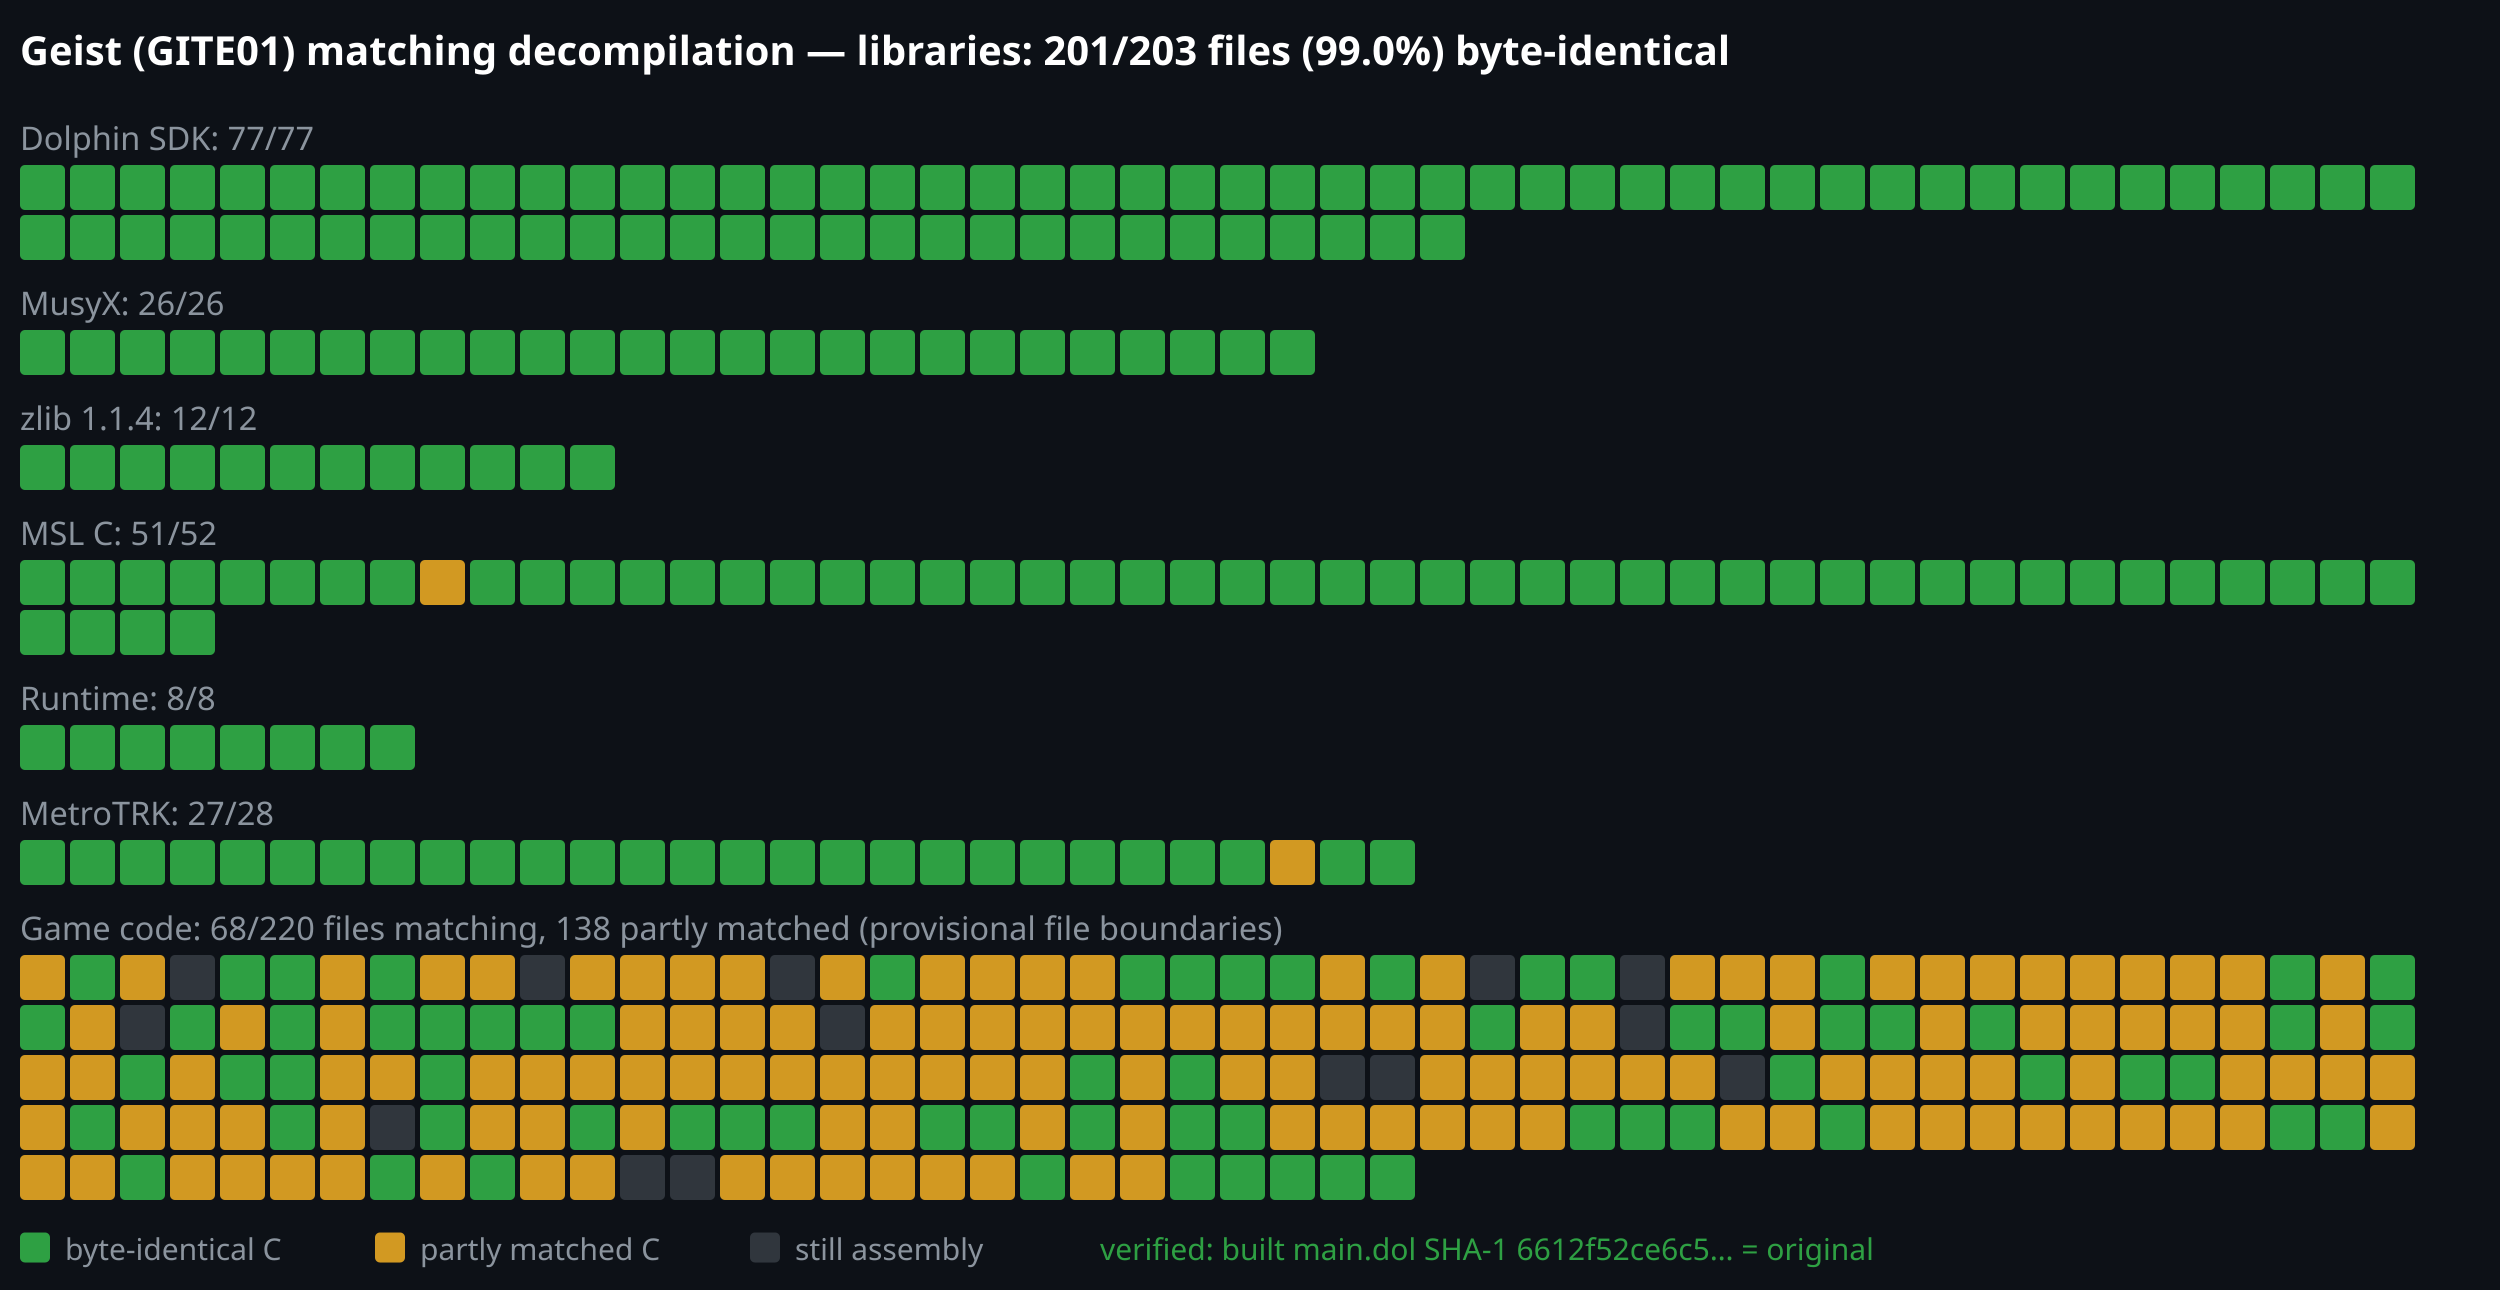
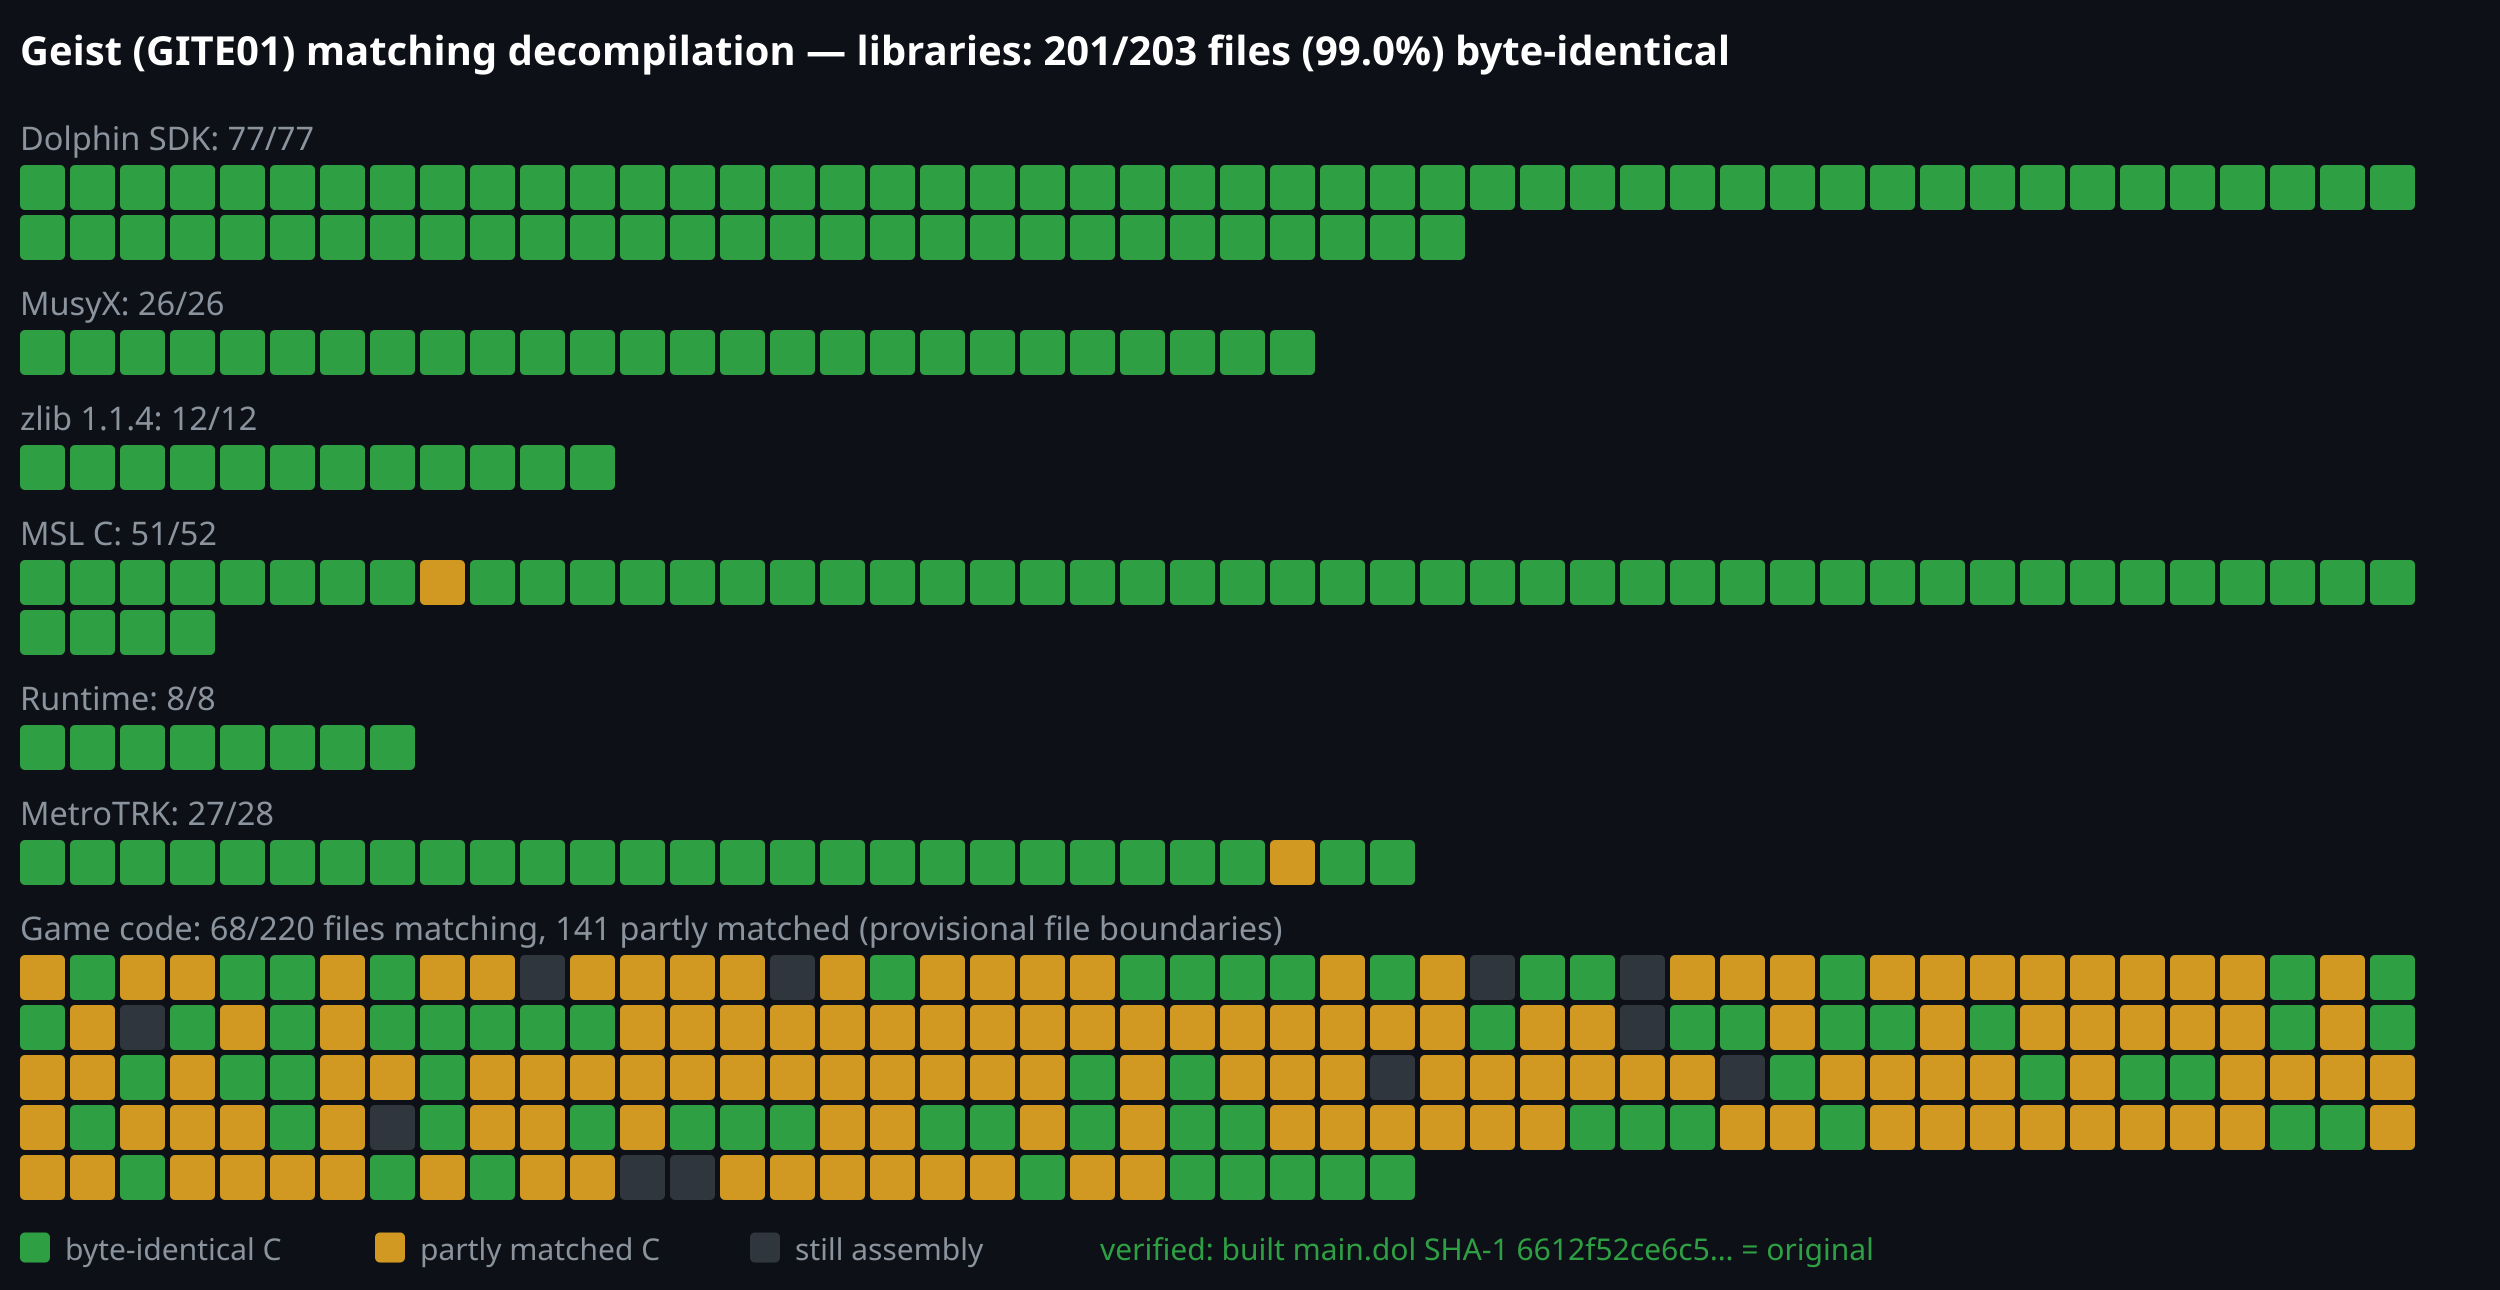
<svg xmlns="http://www.w3.org/2000/svg" viewBox="0 0 1000 516" width="1000" height="516">
  <rect width="1000" height="516" fill="#0d1117" />
  <text x="8" y="26" font-family="sans-serif" font-size="16" font-weight="bold" fill="#ffffff">Geist (GITE01) matching decompilation — libraries: 201/203 files (99.0%) byte-identical</text>
  <text x="8" y="60" font-family="sans-serif" font-size="13" font-weight="normal" fill="#8b949e">Dolphin SDK: 77/77</text>
  <rect x="8" y="66" width="18" height="18" rx="2" fill="#2ea043" />
  <rect x="28" y="66" width="18" height="18" rx="2" fill="#2ea043" />
  <rect x="48" y="66" width="18" height="18" rx="2" fill="#2ea043" />
  <rect x="68" y="66" width="18" height="18" rx="2" fill="#2ea043" />
  <rect x="88" y="66" width="18" height="18" rx="2" fill="#2ea043" />
  <rect x="108" y="66" width="18" height="18" rx="2" fill="#2ea043" />
  <rect x="128" y="66" width="18" height="18" rx="2" fill="#2ea043" />
  <rect x="148" y="66" width="18" height="18" rx="2" fill="#2ea043" />
  <rect x="168" y="66" width="18" height="18" rx="2" fill="#2ea043" />
  <rect x="188" y="66" width="18" height="18" rx="2" fill="#2ea043" />
  <rect x="208" y="66" width="18" height="18" rx="2" fill="#2ea043" />
  <rect x="228" y="66" width="18" height="18" rx="2" fill="#2ea043" />
  <rect x="248" y="66" width="18" height="18" rx="2" fill="#2ea043" />
  <rect x="268" y="66" width="18" height="18" rx="2" fill="#2ea043" />
  <rect x="288" y="66" width="18" height="18" rx="2" fill="#2ea043" />
  <rect x="308" y="66" width="18" height="18" rx="2" fill="#2ea043" />
  <rect x="328" y="66" width="18" height="18" rx="2" fill="#2ea043" />
  <rect x="348" y="66" width="18" height="18" rx="2" fill="#2ea043" />
  <rect x="368" y="66" width="18" height="18" rx="2" fill="#2ea043" />
  <rect x="388" y="66" width="18" height="18" rx="2" fill="#2ea043" />
  <rect x="408" y="66" width="18" height="18" rx="2" fill="#2ea043" />
  <rect x="428" y="66" width="18" height="18" rx="2" fill="#2ea043" />
  <rect x="448" y="66" width="18" height="18" rx="2" fill="#2ea043" />
  <rect x="468" y="66" width="18" height="18" rx="2" fill="#2ea043" />
  <rect x="488" y="66" width="18" height="18" rx="2" fill="#2ea043" />
  <rect x="508" y="66" width="18" height="18" rx="2" fill="#2ea043" />
  <rect x="528" y="66" width="18" height="18" rx="2" fill="#2ea043" />
  <rect x="548" y="66" width="18" height="18" rx="2" fill="#2ea043" />
  <rect x="568" y="66" width="18" height="18" rx="2" fill="#2ea043" />
  <rect x="588" y="66" width="18" height="18" rx="2" fill="#2ea043" />
  <rect x="608" y="66" width="18" height="18" rx="2" fill="#2ea043" />
  <rect x="628" y="66" width="18" height="18" rx="2" fill="#2ea043" />
  <rect x="648" y="66" width="18" height="18" rx="2" fill="#2ea043" />
  <rect x="668" y="66" width="18" height="18" rx="2" fill="#2ea043" />
  <rect x="688" y="66" width="18" height="18" rx="2" fill="#2ea043" />
  <rect x="708" y="66" width="18" height="18" rx="2" fill="#2ea043" />
  <rect x="728" y="66" width="18" height="18" rx="2" fill="#2ea043" />
  <rect x="748" y="66" width="18" height="18" rx="2" fill="#2ea043" />
  <rect x="768" y="66" width="18" height="18" rx="2" fill="#2ea043" />
  <rect x="788" y="66" width="18" height="18" rx="2" fill="#2ea043" />
  <rect x="808" y="66" width="18" height="18" rx="2" fill="#2ea043" />
  <rect x="828" y="66" width="18" height="18" rx="2" fill="#2ea043" />
  <rect x="848" y="66" width="18" height="18" rx="2" fill="#2ea043" />
  <rect x="868" y="66" width="18" height="18" rx="2" fill="#2ea043" />
  <rect x="888" y="66" width="18" height="18" rx="2" fill="#2ea043" />
  <rect x="908" y="66" width="18" height="18" rx="2" fill="#2ea043" />
  <rect x="928" y="66" width="18" height="18" rx="2" fill="#2ea043" />
  <rect x="948" y="66" width="18" height="18" rx="2" fill="#2ea043" />
  <rect x="8" y="86" width="18" height="18" rx="2" fill="#2ea043" />
  <rect x="28" y="86" width="18" height="18" rx="2" fill="#2ea043" />
  <rect x="48" y="86" width="18" height="18" rx="2" fill="#2ea043" />
  <rect x="68" y="86" width="18" height="18" rx="2" fill="#2ea043" />
  <rect x="88" y="86" width="18" height="18" rx="2" fill="#2ea043" />
  <rect x="108" y="86" width="18" height="18" rx="2" fill="#2ea043" />
  <rect x="128" y="86" width="18" height="18" rx="2" fill="#2ea043" />
  <rect x="148" y="86" width="18" height="18" rx="2" fill="#2ea043" />
  <rect x="168" y="86" width="18" height="18" rx="2" fill="#2ea043" />
  <rect x="188" y="86" width="18" height="18" rx="2" fill="#2ea043" />
  <rect x="208" y="86" width="18" height="18" rx="2" fill="#2ea043" />
  <rect x="228" y="86" width="18" height="18" rx="2" fill="#2ea043" />
  <rect x="248" y="86" width="18" height="18" rx="2" fill="#2ea043" />
  <rect x="268" y="86" width="18" height="18" rx="2" fill="#2ea043" />
  <rect x="288" y="86" width="18" height="18" rx="2" fill="#2ea043" />
  <rect x="308" y="86" width="18" height="18" rx="2" fill="#2ea043" />
  <rect x="328" y="86" width="18" height="18" rx="2" fill="#2ea043" />
  <rect x="348" y="86" width="18" height="18" rx="2" fill="#2ea043" />
  <rect x="368" y="86" width="18" height="18" rx="2" fill="#2ea043" />
  <rect x="388" y="86" width="18" height="18" rx="2" fill="#2ea043" />
  <rect x="408" y="86" width="18" height="18" rx="2" fill="#2ea043" />
  <rect x="428" y="86" width="18" height="18" rx="2" fill="#2ea043" />
  <rect x="448" y="86" width="18" height="18" rx="2" fill="#2ea043" />
  <rect x="468" y="86" width="18" height="18" rx="2" fill="#2ea043" />
  <rect x="488" y="86" width="18" height="18" rx="2" fill="#2ea043" />
  <rect x="508" y="86" width="18" height="18" rx="2" fill="#2ea043" />
  <rect x="528" y="86" width="18" height="18" rx="2" fill="#2ea043" />
  <rect x="548" y="86" width="18" height="18" rx="2" fill="#2ea043" />
  <rect x="568" y="86" width="18" height="18" rx="2" fill="#2ea043" />
  <text x="8" y="126" font-family="sans-serif" font-size="13" font-weight="normal" fill="#8b949e">MusyX: 26/26</text>
  <rect x="8" y="132" width="18" height="18" rx="2" fill="#2ea043" />
  <rect x="28" y="132" width="18" height="18" rx="2" fill="#2ea043" />
  <rect x="48" y="132" width="18" height="18" rx="2" fill="#2ea043" />
  <rect x="68" y="132" width="18" height="18" rx="2" fill="#2ea043" />
  <rect x="88" y="132" width="18" height="18" rx="2" fill="#2ea043" />
  <rect x="108" y="132" width="18" height="18" rx="2" fill="#2ea043" />
  <rect x="128" y="132" width="18" height="18" rx="2" fill="#2ea043" />
  <rect x="148" y="132" width="18" height="18" rx="2" fill="#2ea043" />
  <rect x="168" y="132" width="18" height="18" rx="2" fill="#2ea043" />
  <rect x="188" y="132" width="18" height="18" rx="2" fill="#2ea043" />
  <rect x="208" y="132" width="18" height="18" rx="2" fill="#2ea043" />
  <rect x="228" y="132" width="18" height="18" rx="2" fill="#2ea043" />
  <rect x="248" y="132" width="18" height="18" rx="2" fill="#2ea043" />
  <rect x="268" y="132" width="18" height="18" rx="2" fill="#2ea043" />
  <rect x="288" y="132" width="18" height="18" rx="2" fill="#2ea043" />
  <rect x="308" y="132" width="18" height="18" rx="2" fill="#2ea043" />
  <rect x="328" y="132" width="18" height="18" rx="2" fill="#2ea043" />
  <rect x="348" y="132" width="18" height="18" rx="2" fill="#2ea043" />
  <rect x="368" y="132" width="18" height="18" rx="2" fill="#2ea043" />
  <rect x="388" y="132" width="18" height="18" rx="2" fill="#2ea043" />
  <rect x="408" y="132" width="18" height="18" rx="2" fill="#2ea043" />
  <rect x="428" y="132" width="18" height="18" rx="2" fill="#2ea043" />
  <rect x="448" y="132" width="18" height="18" rx="2" fill="#2ea043" />
  <rect x="468" y="132" width="18" height="18" rx="2" fill="#2ea043" />
  <rect x="488" y="132" width="18" height="18" rx="2" fill="#2ea043" />
  <rect x="508" y="132" width="18" height="18" rx="2" fill="#2ea043" />
  <text x="8" y="172" font-family="sans-serif" font-size="13" font-weight="normal" fill="#8b949e">zlib 1.1.4: 12/12</text>
  <rect x="8" y="178" width="18" height="18" rx="2" fill="#2ea043" />
  <rect x="28" y="178" width="18" height="18" rx="2" fill="#2ea043" />
  <rect x="48" y="178" width="18" height="18" rx="2" fill="#2ea043" />
  <rect x="68" y="178" width="18" height="18" rx="2" fill="#2ea043" />
  <rect x="88" y="178" width="18" height="18" rx="2" fill="#2ea043" />
  <rect x="108" y="178" width="18" height="18" rx="2" fill="#2ea043" />
  <rect x="128" y="178" width="18" height="18" rx="2" fill="#2ea043" />
  <rect x="148" y="178" width="18" height="18" rx="2" fill="#2ea043" />
  <rect x="168" y="178" width="18" height="18" rx="2" fill="#2ea043" />
  <rect x="188" y="178" width="18" height="18" rx="2" fill="#2ea043" />
  <rect x="208" y="178" width="18" height="18" rx="2" fill="#2ea043" />
  <rect x="228" y="178" width="18" height="18" rx="2" fill="#2ea043" />
  <text x="8" y="218" font-family="sans-serif" font-size="13" font-weight="normal" fill="#8b949e">MSL C: 51/52</text>
  <rect x="8" y="224" width="18" height="18" rx="2" fill="#2ea043" />
  <rect x="28" y="224" width="18" height="18" rx="2" fill="#2ea043" />
  <rect x="48" y="224" width="18" height="18" rx="2" fill="#2ea043" />
  <rect x="68" y="224" width="18" height="18" rx="2" fill="#2ea043" />
  <rect x="88" y="224" width="18" height="18" rx="2" fill="#2ea043" />
  <rect x="108" y="224" width="18" height="18" rx="2" fill="#2ea043" />
  <rect x="128" y="224" width="18" height="18" rx="2" fill="#2ea043" />
  <rect x="148" y="224" width="18" height="18" rx="2" fill="#2ea043" />
  <rect x="168" y="224" width="18" height="18" rx="2" fill="#d29922" />
  <rect x="188" y="224" width="18" height="18" rx="2" fill="#2ea043" />
  <rect x="208" y="224" width="18" height="18" rx="2" fill="#2ea043" />
  <rect x="228" y="224" width="18" height="18" rx="2" fill="#2ea043" />
  <rect x="248" y="224" width="18" height="18" rx="2" fill="#2ea043" />
  <rect x="268" y="224" width="18" height="18" rx="2" fill="#2ea043" />
  <rect x="288" y="224" width="18" height="18" rx="2" fill="#2ea043" />
  <rect x="308" y="224" width="18" height="18" rx="2" fill="#2ea043" />
  <rect x="328" y="224" width="18" height="18" rx="2" fill="#2ea043" />
  <rect x="348" y="224" width="18" height="18" rx="2" fill="#2ea043" />
  <rect x="368" y="224" width="18" height="18" rx="2" fill="#2ea043" />
  <rect x="388" y="224" width="18" height="18" rx="2" fill="#2ea043" />
  <rect x="408" y="224" width="18" height="18" rx="2" fill="#2ea043" />
  <rect x="428" y="224" width="18" height="18" rx="2" fill="#2ea043" />
  <rect x="448" y="224" width="18" height="18" rx="2" fill="#2ea043" />
  <rect x="468" y="224" width="18" height="18" rx="2" fill="#2ea043" />
  <rect x="488" y="224" width="18" height="18" rx="2" fill="#2ea043" />
  <rect x="508" y="224" width="18" height="18" rx="2" fill="#2ea043" />
  <rect x="528" y="224" width="18" height="18" rx="2" fill="#2ea043" />
  <rect x="548" y="224" width="18" height="18" rx="2" fill="#2ea043" />
  <rect x="568" y="224" width="18" height="18" rx="2" fill="#2ea043" />
  <rect x="588" y="224" width="18" height="18" rx="2" fill="#2ea043" />
  <rect x="608" y="224" width="18" height="18" rx="2" fill="#2ea043" />
  <rect x="628" y="224" width="18" height="18" rx="2" fill="#2ea043" />
  <rect x="648" y="224" width="18" height="18" rx="2" fill="#2ea043" />
  <rect x="668" y="224" width="18" height="18" rx="2" fill="#2ea043" />
  <rect x="688" y="224" width="18" height="18" rx="2" fill="#2ea043" />
  <rect x="708" y="224" width="18" height="18" rx="2" fill="#2ea043" />
  <rect x="728" y="224" width="18" height="18" rx="2" fill="#2ea043" />
  <rect x="748" y="224" width="18" height="18" rx="2" fill="#2ea043" />
  <rect x="768" y="224" width="18" height="18" rx="2" fill="#2ea043" />
  <rect x="788" y="224" width="18" height="18" rx="2" fill="#2ea043" />
  <rect x="808" y="224" width="18" height="18" rx="2" fill="#2ea043" />
  <rect x="828" y="224" width="18" height="18" rx="2" fill="#2ea043" />
  <rect x="848" y="224" width="18" height="18" rx="2" fill="#2ea043" />
  <rect x="868" y="224" width="18" height="18" rx="2" fill="#2ea043" />
  <rect x="888" y="224" width="18" height="18" rx="2" fill="#2ea043" />
  <rect x="908" y="224" width="18" height="18" rx="2" fill="#2ea043" />
  <rect x="928" y="224" width="18" height="18" rx="2" fill="#2ea043" />
  <rect x="948" y="224" width="18" height="18" rx="2" fill="#2ea043" />
  <rect x="8" y="244" width="18" height="18" rx="2" fill="#2ea043" />
  <rect x="28" y="244" width="18" height="18" rx="2" fill="#2ea043" />
  <rect x="48" y="244" width="18" height="18" rx="2" fill="#2ea043" />
  <rect x="68" y="244" width="18" height="18" rx="2" fill="#2ea043" />
  <text x="8" y="284" font-family="sans-serif" font-size="13" font-weight="normal" fill="#8b949e">Runtime: 8/8</text>
  <rect x="8" y="290" width="18" height="18" rx="2" fill="#2ea043" />
  <rect x="28" y="290" width="18" height="18" rx="2" fill="#2ea043" />
  <rect x="48" y="290" width="18" height="18" rx="2" fill="#2ea043" />
  <rect x="68" y="290" width="18" height="18" rx="2" fill="#2ea043" />
  <rect x="88" y="290" width="18" height="18" rx="2" fill="#2ea043" />
  <rect x="108" y="290" width="18" height="18" rx="2" fill="#2ea043" />
  <rect x="128" y="290" width="18" height="18" rx="2" fill="#2ea043" />
  <rect x="148" y="290" width="18" height="18" rx="2" fill="#2ea043" />
  <text x="8" y="330" font-family="sans-serif" font-size="13" font-weight="normal" fill="#8b949e">MetroTRK: 27/28</text>
  <rect x="8" y="336" width="18" height="18" rx="2" fill="#2ea043" />
  <rect x="28" y="336" width="18" height="18" rx="2" fill="#2ea043" />
  <rect x="48" y="336" width="18" height="18" rx="2" fill="#2ea043" />
  <rect x="68" y="336" width="18" height="18" rx="2" fill="#2ea043" />
  <rect x="88" y="336" width="18" height="18" rx="2" fill="#2ea043" />
  <rect x="108" y="336" width="18" height="18" rx="2" fill="#2ea043" />
  <rect x="128" y="336" width="18" height="18" rx="2" fill="#2ea043" />
  <rect x="148" y="336" width="18" height="18" rx="2" fill="#2ea043" />
  <rect x="168" y="336" width="18" height="18" rx="2" fill="#2ea043" />
  <rect x="188" y="336" width="18" height="18" rx="2" fill="#2ea043" />
  <rect x="208" y="336" width="18" height="18" rx="2" fill="#2ea043" />
  <rect x="228" y="336" width="18" height="18" rx="2" fill="#2ea043" />
  <rect x="248" y="336" width="18" height="18" rx="2" fill="#2ea043" />
  <rect x="268" y="336" width="18" height="18" rx="2" fill="#2ea043" />
  <rect x="288" y="336" width="18" height="18" rx="2" fill="#2ea043" />
  <rect x="308" y="336" width="18" height="18" rx="2" fill="#2ea043" />
  <rect x="328" y="336" width="18" height="18" rx="2" fill="#2ea043" />
  <rect x="348" y="336" width="18" height="18" rx="2" fill="#2ea043" />
  <rect x="368" y="336" width="18" height="18" rx="2" fill="#2ea043" />
  <rect x="388" y="336" width="18" height="18" rx="2" fill="#2ea043" />
  <rect x="408" y="336" width="18" height="18" rx="2" fill="#2ea043" />
  <rect x="428" y="336" width="18" height="18" rx="2" fill="#2ea043" />
  <rect x="448" y="336" width="18" height="18" rx="2" fill="#2ea043" />
  <rect x="468" y="336" width="18" height="18" rx="2" fill="#2ea043" />
  <rect x="488" y="336" width="18" height="18" rx="2" fill="#2ea043" />
  <rect x="508" y="336" width="18" height="18" rx="2" fill="#d29922" />
  <rect x="528" y="336" width="18" height="18" rx="2" fill="#2ea043" />
  <rect x="548" y="336" width="18" height="18" rx="2" fill="#2ea043" />
-   <text x="8" y="376" font-family="sans-serif" font-size="13" font-weight="normal" fill="#8b949e">Game code: 68/220 files matching, 138 partly matched (provisional file boundaries)</text>
+   <text x="8" y="376" font-family="sans-serif" font-size="13" font-weight="normal" fill="#8b949e">Game code: 68/220 files matching, 141 partly matched (provisional file boundaries)</text>
  <rect x="8" y="382" width="18" height="18" rx="2" fill="#d29922" />
  <rect x="28" y="382" width="18" height="18" rx="2" fill="#2ea043" />
  <rect x="48" y="382" width="18" height="18" rx="2" fill="#d29922" />
-   <rect x="68" y="382" width="18" height="18" rx="2" fill="#30363d" />
+   <rect x="68" y="382" width="18" height="18" rx="2" fill="#d29922" />
  <rect x="88" y="382" width="18" height="18" rx="2" fill="#2ea043" />
  <rect x="108" y="382" width="18" height="18" rx="2" fill="#2ea043" />
  <rect x="128" y="382" width="18" height="18" rx="2" fill="#d29922" />
  <rect x="148" y="382" width="18" height="18" rx="2" fill="#2ea043" />
  <rect x="168" y="382" width="18" height="18" rx="2" fill="#d29922" />
  <rect x="188" y="382" width="18" height="18" rx="2" fill="#d29922" />
  <rect x="208" y="382" width="18" height="18" rx="2" fill="#30363d" />
  <rect x="228" y="382" width="18" height="18" rx="2" fill="#d29922" />
  <rect x="248" y="382" width="18" height="18" rx="2" fill="#d29922" />
  <rect x="268" y="382" width="18" height="18" rx="2" fill="#d29922" />
  <rect x="288" y="382" width="18" height="18" rx="2" fill="#d29922" />
  <rect x="308" y="382" width="18" height="18" rx="2" fill="#30363d" />
  <rect x="328" y="382" width="18" height="18" rx="2" fill="#d29922" />
  <rect x="348" y="382" width="18" height="18" rx="2" fill="#2ea043" />
  <rect x="368" y="382" width="18" height="18" rx="2" fill="#d29922" />
  <rect x="388" y="382" width="18" height="18" rx="2" fill="#d29922" />
  <rect x="408" y="382" width="18" height="18" rx="2" fill="#d29922" />
  <rect x="428" y="382" width="18" height="18" rx="2" fill="#d29922" />
  <rect x="448" y="382" width="18" height="18" rx="2" fill="#2ea043" />
  <rect x="468" y="382" width="18" height="18" rx="2" fill="#2ea043" />
  <rect x="488" y="382" width="18" height="18" rx="2" fill="#2ea043" />
  <rect x="508" y="382" width="18" height="18" rx="2" fill="#2ea043" />
  <rect x="528" y="382" width="18" height="18" rx="2" fill="#d29922" />
  <rect x="548" y="382" width="18" height="18" rx="2" fill="#2ea043" />
  <rect x="568" y="382" width="18" height="18" rx="2" fill="#d29922" />
  <rect x="588" y="382" width="18" height="18" rx="2" fill="#30363d" />
  <rect x="608" y="382" width="18" height="18" rx="2" fill="#2ea043" />
  <rect x="628" y="382" width="18" height="18" rx="2" fill="#2ea043" />
  <rect x="648" y="382" width="18" height="18" rx="2" fill="#30363d" />
  <rect x="668" y="382" width="18" height="18" rx="2" fill="#d29922" />
  <rect x="688" y="382" width="18" height="18" rx="2" fill="#d29922" />
  <rect x="708" y="382" width="18" height="18" rx="2" fill="#d29922" />
  <rect x="728" y="382" width="18" height="18" rx="2" fill="#2ea043" />
  <rect x="748" y="382" width="18" height="18" rx="2" fill="#d29922" />
  <rect x="768" y="382" width="18" height="18" rx="2" fill="#d29922" />
  <rect x="788" y="382" width="18" height="18" rx="2" fill="#d29922" />
  <rect x="808" y="382" width="18" height="18" rx="2" fill="#d29922" />
  <rect x="828" y="382" width="18" height="18" rx="2" fill="#d29922" />
  <rect x="848" y="382" width="18" height="18" rx="2" fill="#d29922" />
  <rect x="868" y="382" width="18" height="18" rx="2" fill="#d29922" />
  <rect x="888" y="382" width="18" height="18" rx="2" fill="#d29922" />
  <rect x="908" y="382" width="18" height="18" rx="2" fill="#2ea043" />
  <rect x="928" y="382" width="18" height="18" rx="2" fill="#d29922" />
  <rect x="948" y="382" width="18" height="18" rx="2" fill="#2ea043" />
  <rect x="8" y="402" width="18" height="18" rx="2" fill="#2ea043" />
  <rect x="28" y="402" width="18" height="18" rx="2" fill="#d29922" />
  <rect x="48" y="402" width="18" height="18" rx="2" fill="#30363d" />
  <rect x="68" y="402" width="18" height="18" rx="2" fill="#2ea043" />
  <rect x="88" y="402" width="18" height="18" rx="2" fill="#d29922" />
  <rect x="108" y="402" width="18" height="18" rx="2" fill="#2ea043" />
  <rect x="128" y="402" width="18" height="18" rx="2" fill="#d29922" />
  <rect x="148" y="402" width="18" height="18" rx="2" fill="#2ea043" />
  <rect x="168" y="402" width="18" height="18" rx="2" fill="#2ea043" />
  <rect x="188" y="402" width="18" height="18" rx="2" fill="#2ea043" />
  <rect x="208" y="402" width="18" height="18" rx="2" fill="#2ea043" />
  <rect x="228" y="402" width="18" height="18" rx="2" fill="#2ea043" />
  <rect x="248" y="402" width="18" height="18" rx="2" fill="#d29922" />
  <rect x="268" y="402" width="18" height="18" rx="2" fill="#d29922" />
  <rect x="288" y="402" width="18" height="18" rx="2" fill="#d29922" />
  <rect x="308" y="402" width="18" height="18" rx="2" fill="#d29922" />
-   <rect x="328" y="402" width="18" height="18" rx="2" fill="#30363d" />
+   <rect x="328" y="402" width="18" height="18" rx="2" fill="#d29922" />
  <rect x="348" y="402" width="18" height="18" rx="2" fill="#d29922" />
  <rect x="368" y="402" width="18" height="18" rx="2" fill="#d29922" />
  <rect x="388" y="402" width="18" height="18" rx="2" fill="#d29922" />
  <rect x="408" y="402" width="18" height="18" rx="2" fill="#d29922" />
  <rect x="428" y="402" width="18" height="18" rx="2" fill="#d29922" />
  <rect x="448" y="402" width="18" height="18" rx="2" fill="#d29922" />
  <rect x="468" y="402" width="18" height="18" rx="2" fill="#d29922" />
  <rect x="488" y="402" width="18" height="18" rx="2" fill="#d29922" />
  <rect x="508" y="402" width="18" height="18" rx="2" fill="#d29922" />
  <rect x="528" y="402" width="18" height="18" rx="2" fill="#d29922" />
  <rect x="548" y="402" width="18" height="18" rx="2" fill="#d29922" />
  <rect x="568" y="402" width="18" height="18" rx="2" fill="#d29922" />
  <rect x="588" y="402" width="18" height="18" rx="2" fill="#2ea043" />
  <rect x="608" y="402" width="18" height="18" rx="2" fill="#d29922" />
  <rect x="628" y="402" width="18" height="18" rx="2" fill="#d29922" />
  <rect x="648" y="402" width="18" height="18" rx="2" fill="#30363d" />
  <rect x="668" y="402" width="18" height="18" rx="2" fill="#2ea043" />
  <rect x="688" y="402" width="18" height="18" rx="2" fill="#2ea043" />
  <rect x="708" y="402" width="18" height="18" rx="2" fill="#d29922" />
  <rect x="728" y="402" width="18" height="18" rx="2" fill="#2ea043" />
  <rect x="748" y="402" width="18" height="18" rx="2" fill="#2ea043" />
  <rect x="768" y="402" width="18" height="18" rx="2" fill="#d29922" />
  <rect x="788" y="402" width="18" height="18" rx="2" fill="#2ea043" />
  <rect x="808" y="402" width="18" height="18" rx="2" fill="#d29922" />
  <rect x="828" y="402" width="18" height="18" rx="2" fill="#d29922" />
  <rect x="848" y="402" width="18" height="18" rx="2" fill="#d29922" />
  <rect x="868" y="402" width="18" height="18" rx="2" fill="#d29922" />
  <rect x="888" y="402" width="18" height="18" rx="2" fill="#d29922" />
  <rect x="908" y="402" width="18" height="18" rx="2" fill="#2ea043" />
  <rect x="928" y="402" width="18" height="18" rx="2" fill="#d29922" />
  <rect x="948" y="402" width="18" height="18" rx="2" fill="#2ea043" />
  <rect x="8" y="422" width="18" height="18" rx="2" fill="#d29922" />
  <rect x="28" y="422" width="18" height="18" rx="2" fill="#d29922" />
  <rect x="48" y="422" width="18" height="18" rx="2" fill="#2ea043" />
  <rect x="68" y="422" width="18" height="18" rx="2" fill="#d29922" />
  <rect x="88" y="422" width="18" height="18" rx="2" fill="#2ea043" />
  <rect x="108" y="422" width="18" height="18" rx="2" fill="#2ea043" />
  <rect x="128" y="422" width="18" height="18" rx="2" fill="#d29922" />
  <rect x="148" y="422" width="18" height="18" rx="2" fill="#d29922" />
  <rect x="168" y="422" width="18" height="18" rx="2" fill="#2ea043" />
  <rect x="188" y="422" width="18" height="18" rx="2" fill="#d29922" />
  <rect x="208" y="422" width="18" height="18" rx="2" fill="#d29922" />
  <rect x="228" y="422" width="18" height="18" rx="2" fill="#d29922" />
  <rect x="248" y="422" width="18" height="18" rx="2" fill="#d29922" />
  <rect x="268" y="422" width="18" height="18" rx="2" fill="#d29922" />
  <rect x="288" y="422" width="18" height="18" rx="2" fill="#d29922" />
  <rect x="308" y="422" width="18" height="18" rx="2" fill="#d29922" />
  <rect x="328" y="422" width="18" height="18" rx="2" fill="#d29922" />
  <rect x="348" y="422" width="18" height="18" rx="2" fill="#d29922" />
  <rect x="368" y="422" width="18" height="18" rx="2" fill="#d29922" />
  <rect x="388" y="422" width="18" height="18" rx="2" fill="#d29922" />
  <rect x="408" y="422" width="18" height="18" rx="2" fill="#d29922" />
  <rect x="428" y="422" width="18" height="18" rx="2" fill="#2ea043" />
  <rect x="448" y="422" width="18" height="18" rx="2" fill="#d29922" />
  <rect x="468" y="422" width="18" height="18" rx="2" fill="#2ea043" />
  <rect x="488" y="422" width="18" height="18" rx="2" fill="#d29922" />
  <rect x="508" y="422" width="18" height="18" rx="2" fill="#d29922" />
-   <rect x="528" y="422" width="18" height="18" rx="2" fill="#30363d" />
+   <rect x="528" y="422" width="18" height="18" rx="2" fill="#d29922" />
  <rect x="548" y="422" width="18" height="18" rx="2" fill="#30363d" />
  <rect x="568" y="422" width="18" height="18" rx="2" fill="#d29922" />
  <rect x="588" y="422" width="18" height="18" rx="2" fill="#d29922" />
  <rect x="608" y="422" width="18" height="18" rx="2" fill="#d29922" />
  <rect x="628" y="422" width="18" height="18" rx="2" fill="#d29922" />
  <rect x="648" y="422" width="18" height="18" rx="2" fill="#d29922" />
  <rect x="668" y="422" width="18" height="18" rx="2" fill="#d29922" />
  <rect x="688" y="422" width="18" height="18" rx="2" fill="#30363d" />
  <rect x="708" y="422" width="18" height="18" rx="2" fill="#2ea043" />
  <rect x="728" y="422" width="18" height="18" rx="2" fill="#d29922" />
  <rect x="748" y="422" width="18" height="18" rx="2" fill="#d29922" />
  <rect x="768" y="422" width="18" height="18" rx="2" fill="#d29922" />
  <rect x="788" y="422" width="18" height="18" rx="2" fill="#d29922" />
  <rect x="808" y="422" width="18" height="18" rx="2" fill="#2ea043" />
  <rect x="828" y="422" width="18" height="18" rx="2" fill="#d29922" />
  <rect x="848" y="422" width="18" height="18" rx="2" fill="#2ea043" />
  <rect x="868" y="422" width="18" height="18" rx="2" fill="#2ea043" />
  <rect x="888" y="422" width="18" height="18" rx="2" fill="#d29922" />
  <rect x="908" y="422" width="18" height="18" rx="2" fill="#d29922" />
  <rect x="928" y="422" width="18" height="18" rx="2" fill="#d29922" />
  <rect x="948" y="422" width="18" height="18" rx="2" fill="#d29922" />
  <rect x="8" y="442" width="18" height="18" rx="2" fill="#d29922" />
  <rect x="28" y="442" width="18" height="18" rx="2" fill="#2ea043" />
  <rect x="48" y="442" width="18" height="18" rx="2" fill="#d29922" />
  <rect x="68" y="442" width="18" height="18" rx="2" fill="#d29922" />
  <rect x="88" y="442" width="18" height="18" rx="2" fill="#d29922" />
  <rect x="108" y="442" width="18" height="18" rx="2" fill="#2ea043" />
  <rect x="128" y="442" width="18" height="18" rx="2" fill="#d29922" />
  <rect x="148" y="442" width="18" height="18" rx="2" fill="#30363d" />
  <rect x="168" y="442" width="18" height="18" rx="2" fill="#2ea043" />
  <rect x="188" y="442" width="18" height="18" rx="2" fill="#d29922" />
  <rect x="208" y="442" width="18" height="18" rx="2" fill="#d29922" />
  <rect x="228" y="442" width="18" height="18" rx="2" fill="#2ea043" />
  <rect x="248" y="442" width="18" height="18" rx="2" fill="#d29922" />
  <rect x="268" y="442" width="18" height="18" rx="2" fill="#2ea043" />
  <rect x="288" y="442" width="18" height="18" rx="2" fill="#2ea043" />
  <rect x="308" y="442" width="18" height="18" rx="2" fill="#2ea043" />
  <rect x="328" y="442" width="18" height="18" rx="2" fill="#d29922" />
  <rect x="348" y="442" width="18" height="18" rx="2" fill="#d29922" />
  <rect x="368" y="442" width="18" height="18" rx="2" fill="#2ea043" />
  <rect x="388" y="442" width="18" height="18" rx="2" fill="#2ea043" />
  <rect x="408" y="442" width="18" height="18" rx="2" fill="#d29922" />
  <rect x="428" y="442" width="18" height="18" rx="2" fill="#2ea043" />
  <rect x="448" y="442" width="18" height="18" rx="2" fill="#d29922" />
  <rect x="468" y="442" width="18" height="18" rx="2" fill="#2ea043" />
  <rect x="488" y="442" width="18" height="18" rx="2" fill="#2ea043" />
  <rect x="508" y="442" width="18" height="18" rx="2" fill="#d29922" />
  <rect x="528" y="442" width="18" height="18" rx="2" fill="#d29922" />
  <rect x="548" y="442" width="18" height="18" rx="2" fill="#d29922" />
  <rect x="568" y="442" width="18" height="18" rx="2" fill="#d29922" />
  <rect x="588" y="442" width="18" height="18" rx="2" fill="#d29922" />
  <rect x="608" y="442" width="18" height="18" rx="2" fill="#d29922" />
  <rect x="628" y="442" width="18" height="18" rx="2" fill="#2ea043" />
  <rect x="648" y="442" width="18" height="18" rx="2" fill="#2ea043" />
  <rect x="668" y="442" width="18" height="18" rx="2" fill="#2ea043" />
  <rect x="688" y="442" width="18" height="18" rx="2" fill="#d29922" />
  <rect x="708" y="442" width="18" height="18" rx="2" fill="#d29922" />
  <rect x="728" y="442" width="18" height="18" rx="2" fill="#2ea043" />
  <rect x="748" y="442" width="18" height="18" rx="2" fill="#d29922" />
  <rect x="768" y="442" width="18" height="18" rx="2" fill="#d29922" />
  <rect x="788" y="442" width="18" height="18" rx="2" fill="#d29922" />
  <rect x="808" y="442" width="18" height="18" rx="2" fill="#d29922" />
  <rect x="828" y="442" width="18" height="18" rx="2" fill="#d29922" />
  <rect x="848" y="442" width="18" height="18" rx="2" fill="#d29922" />
  <rect x="868" y="442" width="18" height="18" rx="2" fill="#d29922" />
  <rect x="888" y="442" width="18" height="18" rx="2" fill="#d29922" />
  <rect x="908" y="442" width="18" height="18" rx="2" fill="#2ea043" />
  <rect x="928" y="442" width="18" height="18" rx="2" fill="#2ea043" />
  <rect x="948" y="442" width="18" height="18" rx="2" fill="#d29922" />
  <rect x="8" y="462" width="18" height="18" rx="2" fill="#d29922" />
  <rect x="28" y="462" width="18" height="18" rx="2" fill="#d29922" />
  <rect x="48" y="462" width="18" height="18" rx="2" fill="#2ea043" />
  <rect x="68" y="462" width="18" height="18" rx="2" fill="#d29922" />
  <rect x="88" y="462" width="18" height="18" rx="2" fill="#d29922" />
  <rect x="108" y="462" width="18" height="18" rx="2" fill="#d29922" />
  <rect x="128" y="462" width="18" height="18" rx="2" fill="#d29922" />
  <rect x="148" y="462" width="18" height="18" rx="2" fill="#2ea043" />
  <rect x="168" y="462" width="18" height="18" rx="2" fill="#d29922" />
  <rect x="188" y="462" width="18" height="18" rx="2" fill="#2ea043" />
  <rect x="208" y="462" width="18" height="18" rx="2" fill="#d29922" />
  <rect x="228" y="462" width="18" height="18" rx="2" fill="#d29922" />
  <rect x="248" y="462" width="18" height="18" rx="2" fill="#30363d" />
  <rect x="268" y="462" width="18" height="18" rx="2" fill="#30363d" />
  <rect x="288" y="462" width="18" height="18" rx="2" fill="#d29922" />
  <rect x="308" y="462" width="18" height="18" rx="2" fill="#d29922" />
  <rect x="328" y="462" width="18" height="18" rx="2" fill="#d29922" />
  <rect x="348" y="462" width="18" height="18" rx="2" fill="#d29922" />
  <rect x="368" y="462" width="18" height="18" rx="2" fill="#d29922" />
  <rect x="388" y="462" width="18" height="18" rx="2" fill="#d29922" />
  <rect x="408" y="462" width="18" height="18" rx="2" fill="#2ea043" />
  <rect x="428" y="462" width="18" height="18" rx="2" fill="#d29922" />
  <rect x="448" y="462" width="18" height="18" rx="2" fill="#d29922" />
  <rect x="468" y="462" width="18" height="18" rx="2" fill="#2ea043" />
  <rect x="488" y="462" width="18" height="18" rx="2" fill="#2ea043" />
  <rect x="508" y="462" width="18" height="18" rx="2" fill="#2ea043" />
  <rect x="528" y="462" width="18" height="18" rx="2" fill="#2ea043" />
  <rect x="548" y="462" width="18" height="18" rx="2" fill="#2ea043" />
  <rect x="8" y="493" width="12" height="12" rx="2" fill="#2ea043" />
  <text x="26" y="504" font-family="sans-serif" font-size="12" font-weight="normal" fill="#8b949e">byte-identical C</text>
  <rect x="150" y="493" width="12" height="12" rx="2" fill="#d29922" />
  <text x="168" y="504" font-family="sans-serif" font-size="12" font-weight="normal" fill="#8b949e">partly matched C</text>
  <rect x="300" y="493" width="12" height="12" rx="2" fill="#30363d" />
  <text x="318" y="504" font-family="sans-serif" font-size="12" font-weight="normal" fill="#8b949e">still assembly</text>
  <text x="440" y="504" font-family="sans-serif" font-size="12" font-weight="normal" fill="#2ea043">verified: built main.dol SHA-1 6612f52ce6c5… = original</text>
</svg>
